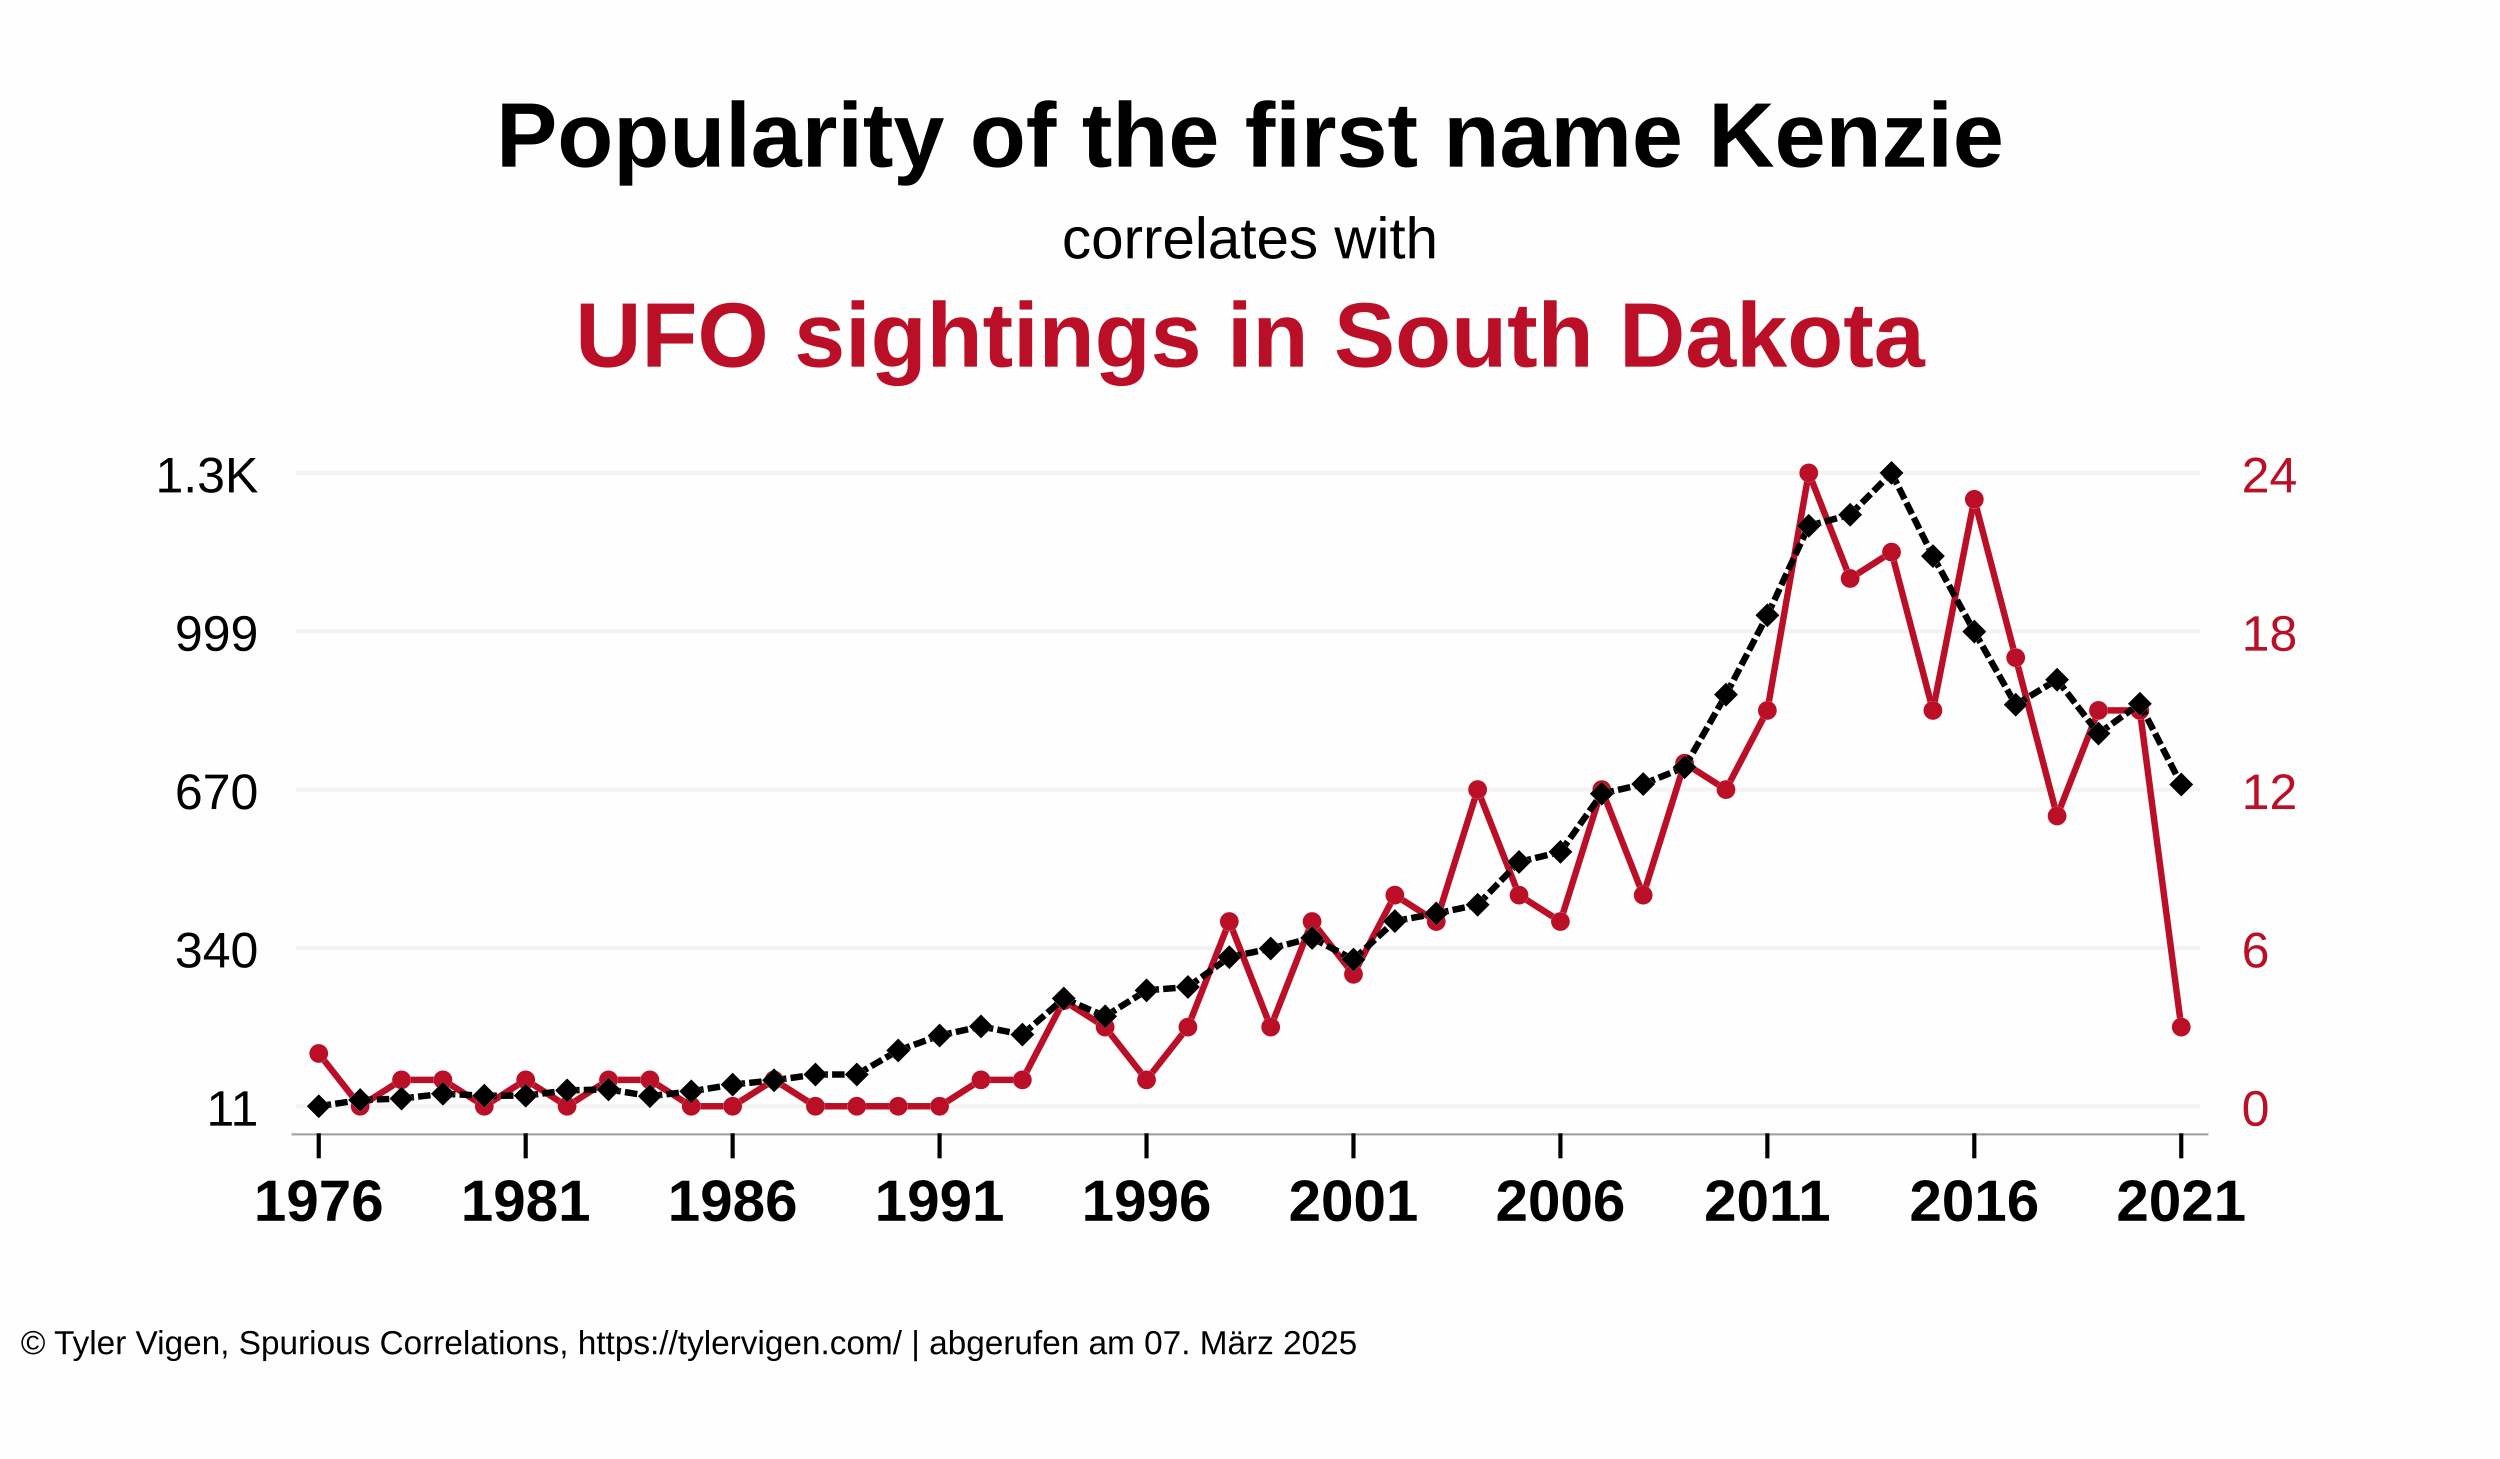
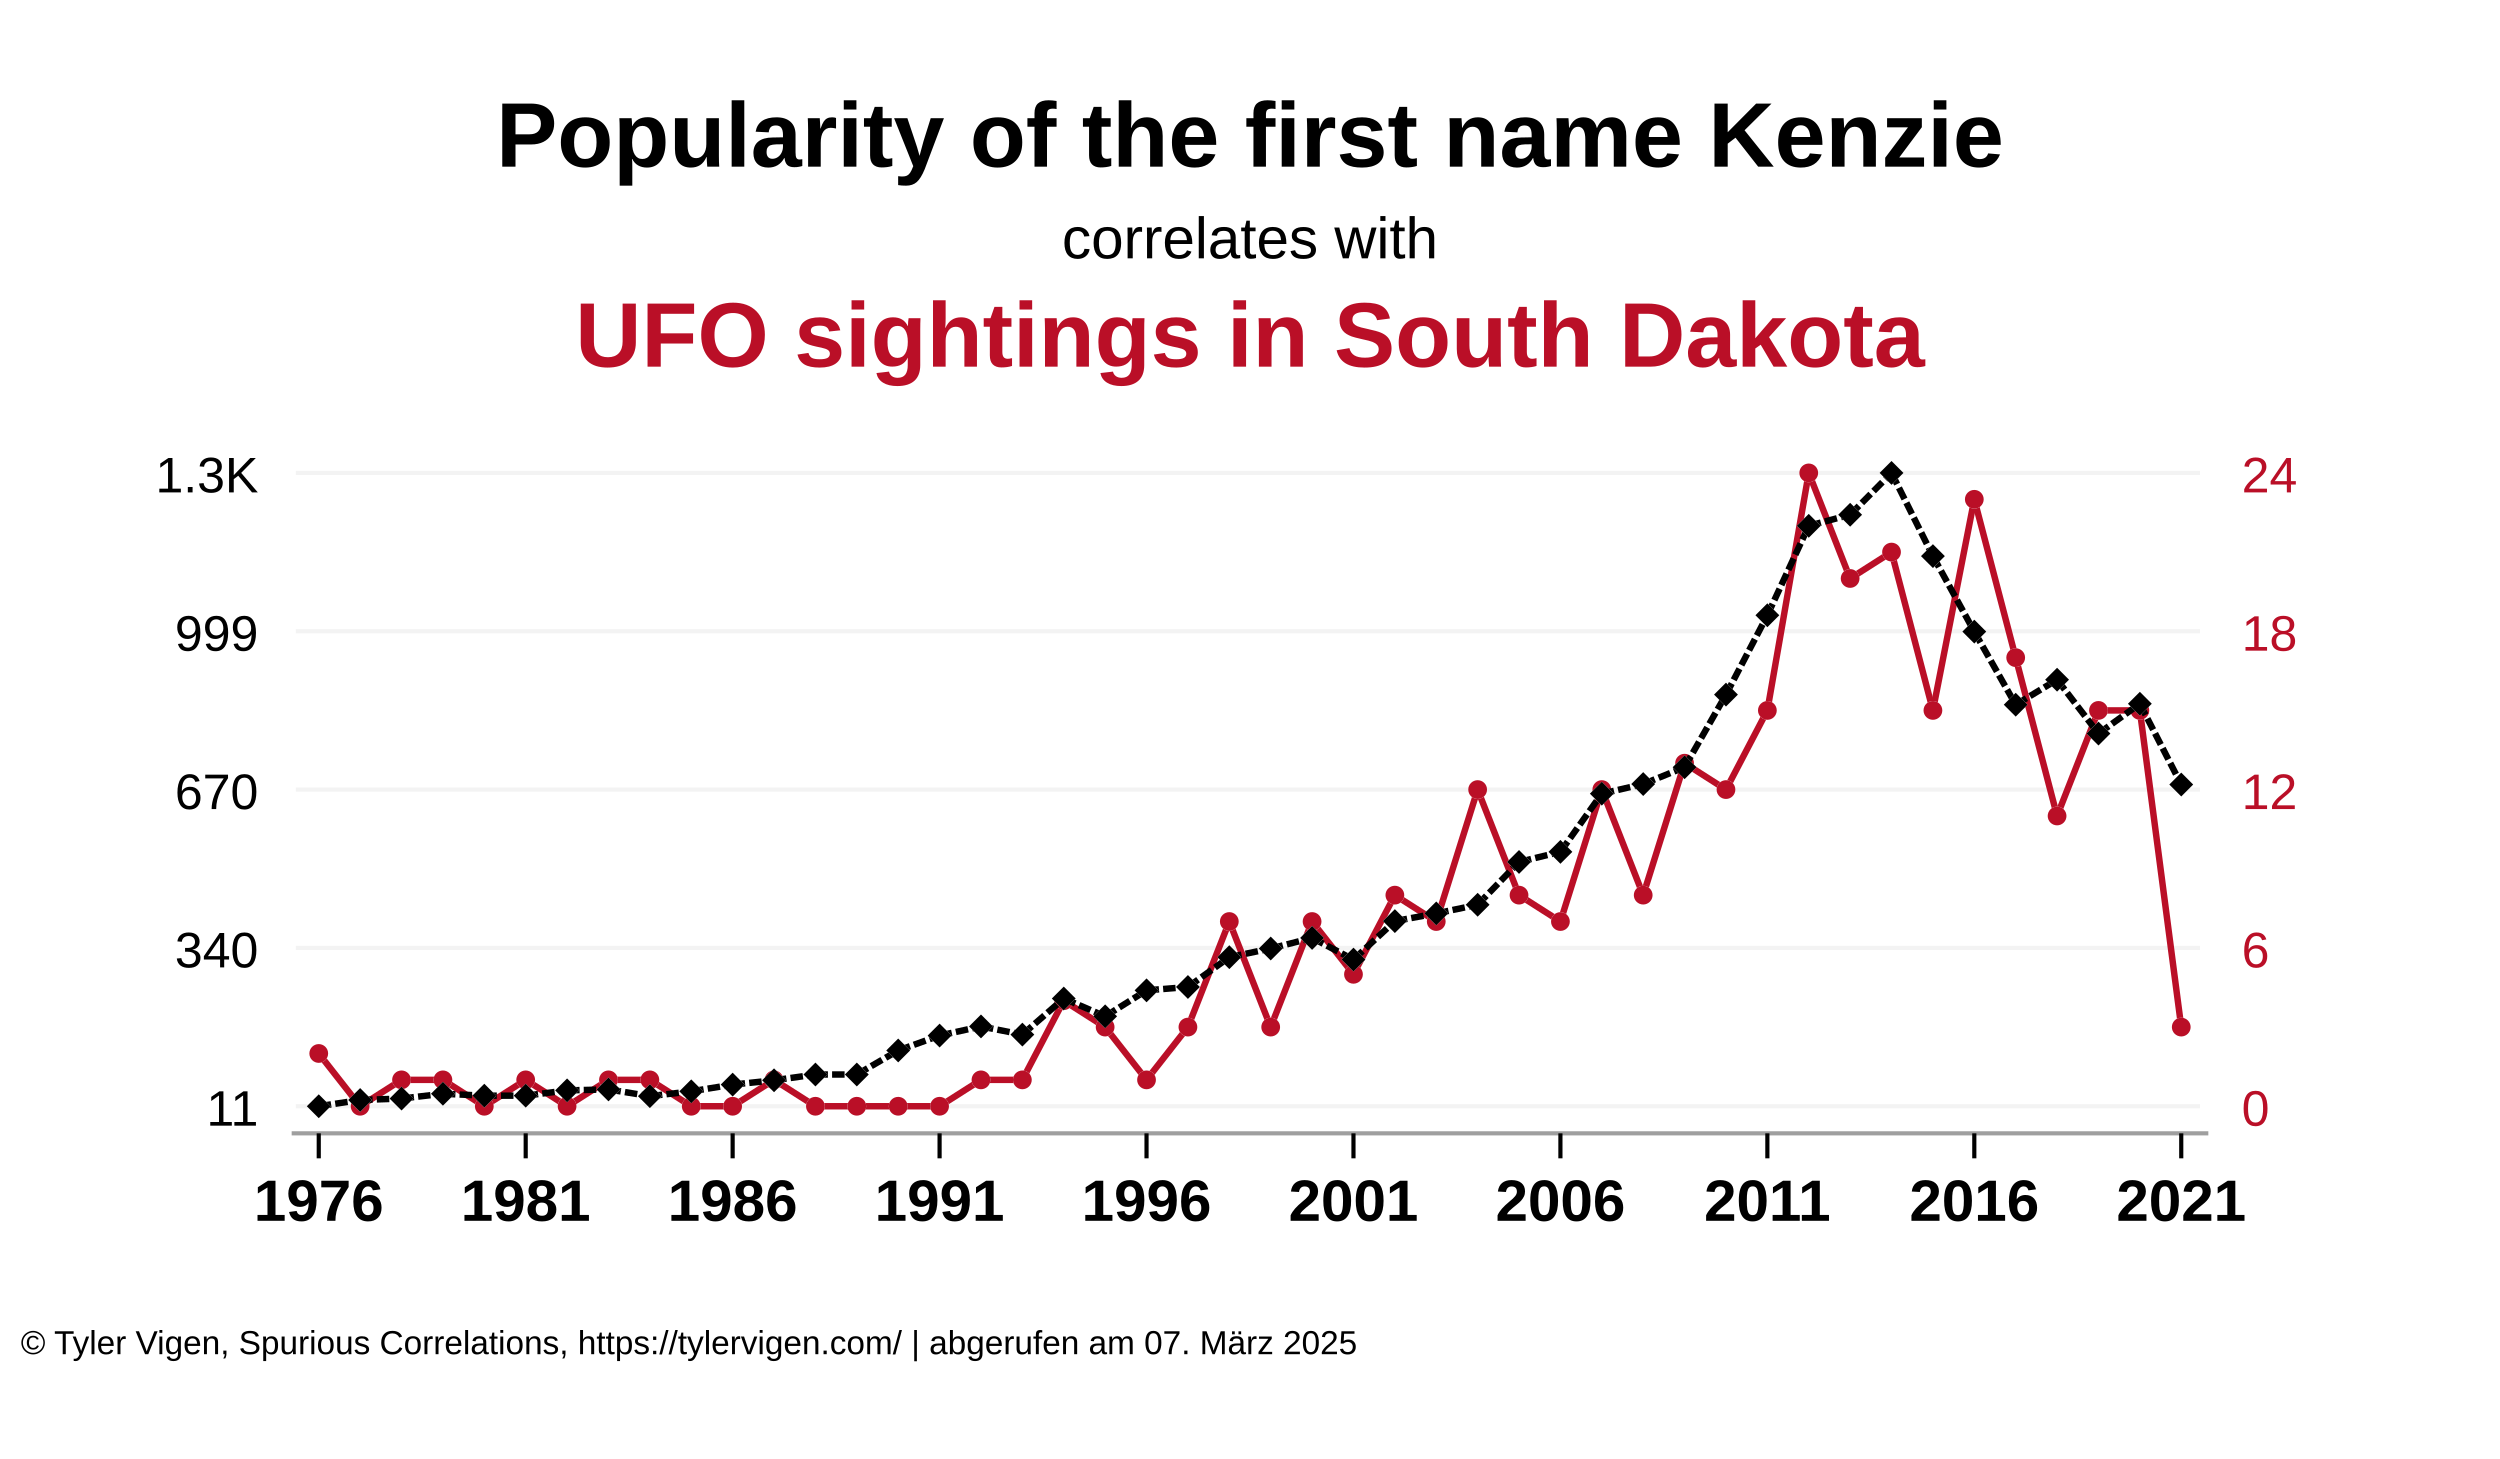
<svg xmlns="http://www.w3.org/2000/svg" height="350" width="600" viewBox="0 0 600 310">
-   <rect fill="#fefefe" x="0" y="-40" height="120%" width="100%" />
+   <rect fill="#0000" x="0" y="-40" height="120%" width="100%" />
  <path d="m70 252h460" stroke="#9f9f9f" />
-   <path d="m70 87h460v165h-460z" fill="#fefefe" />
+   <path d="m70 87h460v165h-460z" fill="#0000" />
  <text font-family="'Helvetica Neue', Arial, sans-serif" font-size="22" font-weight="bold" text-anchor="middle" x="300" y="20">Popularity of the first name Kenzie
    </text>
  <text font-family="'Helvetica Neue', Arial, sans-serif" font-size="14" text-anchor="middle" x="300" y="42">
        correlates with
    </text>
  <text fill="#ba0f27" font-family="'Helvetica Neue', Arial, sans-serif" font-size="22" font-weight="bold" text-anchor="middle" x="300" y="68">UFO sightings in South Dakota
    </text>
  <path d="m71 93.5h457" fill="#fefefe" stroke="#f3f3f3" />
  <text font-family="'Helvetica Neue', Arial, sans-serif" font-size="12" text-anchor="end" x="62" y="98.167">1.3K
    </text>
  <text fill="#ba0f27" font-family="'Helvetica Neue', Arial, sans-serif" font-size="12" x="538" y="98.167">24
    </text>
  <path d="m71 131.5h457" fill="#fefefe" stroke="#f3f3f3" />
  <text font-family="'Helvetica Neue', Arial, sans-serif" font-size="12" text-anchor="end" x="62" y="136.167">999
    </text>
  <text fill="#ba0f27" font-family="'Helvetica Neue', Arial, sans-serif" font-size="12" x="538" y="136.167">18
    </text>
  <path d="m71 169.5h457" fill="#fefefe" stroke="#f3f3f3" />
  <text font-family="'Helvetica Neue', Arial, sans-serif" font-size="12" text-anchor="end" x="62" y="174.167">670
    </text>
  <text fill="#ba0f27" font-family="'Helvetica Neue', Arial, sans-serif" font-size="12" x="538" y="174.167">12
    </text>
  <path d="m71 207.5h457" fill="#fefefe" stroke="#f3f3f3" />
  <text font-family="'Helvetica Neue', Arial, sans-serif" font-size="12" text-anchor="end" x="62" y="212.167">340
    </text>
  <text fill="#ba0f27" font-family="'Helvetica Neue', Arial, sans-serif" font-size="12" x="538" y="212.167">6
    </text>
  <path d="m71 245.5h457" fill="#fefefe" stroke="#f3f3f3" />
  <text font-family="'Helvetica Neue', Arial, sans-serif" font-size="12" text-anchor="end" x="62" y="250.167">11
    </text>
  <text fill="#ba0f27" font-family="'Helvetica Neue', Arial, sans-serif" font-size="12" x="538" y="250.167">0
    </text>
  <path d="m76.5 252v6" fill="none" stroke="#000" />
  <path d="m126.167 252v6" fill="none" stroke="#000" />
  <path d="m175.833 252v6" fill="none" stroke="#000" />
  <path d="m225.5 252v6" fill="none" stroke="#000" />
  <path d="m275.167 252v6" fill="none" stroke="#000" />
  <path d="m324.833 252v6" fill="none" stroke="#000" />
  <path d="m374.5 252v6" fill="none" stroke="#000" />
  <path d="m424.167 252v6" fill="none" stroke="#000" />
  <path d="m473.833 252v6" fill="none" stroke="#000" />
  <path d="m523.5 252v6" fill="none" stroke="#000" />
  <text font-family="'Helvetica Neue', Arial, sans-serif" font-size="14" font-weight="bold" text-anchor="middle" x="76.5" y="273">1976
    </text>
  <text font-family="'Helvetica Neue', Arial, sans-serif" font-size="14" font-weight="bold" text-anchor="middle" x="126.167" y="273">1981
    </text>
  <text font-family="'Helvetica Neue', Arial, sans-serif" font-size="14" font-weight="bold" text-anchor="middle" x="175.833" y="273">1986
    </text>
  <text font-family="'Helvetica Neue', Arial, sans-serif" font-size="14" font-weight="bold" text-anchor="middle" x="225.5" y="273">1991
    </text>
  <text font-family="'Helvetica Neue', Arial, sans-serif" font-size="14" font-weight="bold" text-anchor="middle" x="275.167" y="273">1996
    </text>
  <text font-family="'Helvetica Neue', Arial, sans-serif" font-size="14" font-weight="bold" text-anchor="middle" x="324.833" y="273">2001
    </text>
  <text font-family="'Helvetica Neue', Arial, sans-serif" font-size="14" font-weight="bold" text-anchor="middle" x="374.5" y="273">2006
    </text>
  <text font-family="'Helvetica Neue', Arial, sans-serif" font-size="14" font-weight="bold" text-anchor="middle" x="424.167" y="273">2011
    </text>
  <text font-family="'Helvetica Neue', Arial, sans-serif" font-size="14" font-weight="bold" text-anchor="middle" x="473.833" y="273">2016
    </text>
  <text font-family="'Helvetica Neue', Arial, sans-serif" font-size="14" font-weight="bold" text-anchor="middle" x="523.5" y="273">2021
    </text>
  <path d="m76.5 232.833 9.933 12.667" fill="none" stroke="#ba0f27" stroke-width="1.55" />
  <path d="m86.433 245.5 9.933-6.333" fill="none" stroke="#ba0f27" stroke-width="1.55" />
  <path d="m96.367 239.167h9.933" fill="none" stroke="#ba0f27" stroke-width="1.55" />
  <path d="m106.3 239.167 9.933 6.333" fill="none" stroke="#ba0f27" stroke-width="1.55" />
  <path d="m116.233 245.5 9.933-6.333" fill="none" stroke="#ba0f27" stroke-width="1.55" />
  <path d="m126.167 239.167 9.933 6.333" fill="none" stroke="#ba0f27" stroke-width="1.55" />
  <path d="m136.1 245.5 9.933-6.333" fill="none" stroke="#ba0f27" stroke-width="1.55" />
  <path d="m146.033 239.167h9.933" fill="none" stroke="#ba0f27" stroke-width="1.55" />
  <path d="m155.967 239.167 9.933 6.333" fill="none" stroke="#ba0f27" stroke-width="1.55" />
  <path d="m165.9 245.5h9.933" fill="none" stroke="#ba0f27" stroke-width="1.55" />
  <path d="m175.833 245.5 9.933-6.333" fill="none" stroke="#ba0f27" stroke-width="1.55" />
  <path d="m185.767 239.167 9.933 6.333" fill="none" stroke="#ba0f27" stroke-width="1.55" />
  <path d="m195.7 245.5h9.933" fill="none" stroke="#ba0f27" stroke-width="1.55" />
  <path d="m205.633 245.5h9.933" fill="none" stroke="#ba0f27" stroke-width="1.55" />
  <path d="m215.567 245.5h9.933" fill="none" stroke="#ba0f27" stroke-width="1.55" />
  <path d="m225.5 245.5 9.933-6.333" fill="none" stroke="#ba0f27" stroke-width="1.55" />
  <path d="m235.433 239.167h9.933" fill="none" stroke="#ba0f27" stroke-width="1.55" />
  <path d="m245.367 239.167 9.933-19" fill="none" stroke="#ba0f27" stroke-width="1.55" />
  <path d="m255.3 220.167 9.933 6.333" fill="none" stroke="#ba0f27" stroke-width="1.55" />
  <path d="m265.233 226.5 9.933 12.667" fill="none" stroke="#ba0f27" stroke-width="1.55" />
  <path d="m275.167 239.167 9.933-12.667" fill="none" stroke="#ba0f27" stroke-width="1.55" />
  <path d="m285.1 226.5 9.933-25.333" fill="none" stroke="#ba0f27" stroke-width="1.55" />
  <path d="m295.033 201.167 9.933 25.333" fill="none" stroke="#ba0f27" stroke-width="1.55" />
  <path d="m304.967 226.5 9.933-25.333" fill="none" stroke="#ba0f27" stroke-width="1.55" />
  <path d="m314.9 201.167 9.933 12.667" fill="none" stroke="#ba0f27" stroke-width="1.55" />
  <path d="m324.833 213.833 9.933-19" fill="none" stroke="#ba0f27" stroke-width="1.55" />
  <path d="m334.767 194.833 9.933 6.333" fill="none" stroke="#ba0f27" stroke-width="1.55" />
  <path d="m344.7 201.167 9.933-31.667" fill="none" stroke="#ba0f27" stroke-width="1.55" />
  <path d="m354.633 169.5 9.933 25.333" fill="none" stroke="#ba0f27" stroke-width="1.55" />
  <path d="m364.567 194.833 9.933 6.333" fill="none" stroke="#ba0f27" stroke-width="1.55" />
  <path d="m374.5 201.167 9.933-31.667" fill="none" stroke="#ba0f27" stroke-width="1.55" />
  <path d="m384.433 169.5 9.933 25.333" fill="none" stroke="#ba0f27" stroke-width="1.55" />
  <path d="m394.367 194.833 9.933-31.667" fill="none" stroke="#ba0f27" stroke-width="1.55" />
  <path d="m404.3 163.167 9.933 6.333" fill="none" stroke="#ba0f27" stroke-width="1.55" />
  <path d="m414.233 169.5 9.933-19" fill="none" stroke="#ba0f27" stroke-width="1.55" />
  <path d="m424.167 150.5 9.933-57" fill="none" stroke="#ba0f27" stroke-width="1.55" />
  <path d="m434.1 93.5 9.933 25.333" fill="none" stroke="#ba0f27" stroke-width="1.55" />
  <path d="m444.033 118.833 9.933-6.333" fill="none" stroke="#ba0f27" stroke-width="1.55" />
  <path d="m453.967 112.5 9.933 38" fill="none" stroke="#ba0f27" stroke-width="1.55" />
  <path d="m463.9 150.5 9.933-50.667" fill="none" stroke="#ba0f27" stroke-width="1.55" />
  <path d="m473.833 99.833 9.933 38" fill="none" stroke="#ba0f27" stroke-width="1.55" />
  <path d="m483.767 137.833 9.933 38" fill="none" stroke="#ba0f27" stroke-width="1.55" />
  <path d="m493.7 175.833 9.933-25.333" fill="none" stroke="#ba0f27" stroke-width="1.55" />
  <path d="m503.633 150.5h9.933" fill="none" stroke="#ba0f27" stroke-width="1.55" />
  <path d="m513.567 150.5 9.933 76" fill="none" stroke="#ba0f27" stroke-width="1.55" />
  <g stroke-width="1.5">
    <circle cx="76.5" cy="232.833" fill="#f7f7f7" r="1.5" stroke="#f7f7f7" />
    <circle cx="76.5" cy="232.833" fill="#ba0f27" r="1.5" stroke="#ba0f27" />
    <circle cx="86.433" cy="245.5" fill="#f7f7f7" r="1.5" stroke="#f7f7f7" />
    <circle cx="86.433" cy="245.5" fill="#ba0f27" r="1.5" stroke="#ba0f27" />
    <circle cx="96.367" cy="239.167" fill="#f7f7f7" r="1.5" stroke="#f7f7f7" />
    <circle cx="96.367" cy="239.167" fill="#ba0f27" r="1.5" stroke="#ba0f27" />
    <circle cx="106.3" cy="239.167" fill="#f7f7f7" r="1.5" stroke="#f7f7f7" />
    <circle cx="106.3" cy="239.167" fill="#ba0f27" r="1.5" stroke="#ba0f27" />
    <circle cx="116.233" cy="245.5" fill="#f7f7f7" r="1.5" stroke="#f7f7f7" />
    <circle cx="116.233" cy="245.5" fill="#ba0f27" r="1.5" stroke="#ba0f27" />
    <circle cx="126.167" cy="239.167" fill="#f7f7f7" r="1.5" stroke="#f7f7f7" />
    <circle cx="126.167" cy="239.167" fill="#ba0f27" r="1.5" stroke="#ba0f27" />
    <circle cx="136.1" cy="245.5" fill="#f7f7f7" r="1.5" stroke="#f7f7f7" />
    <circle cx="136.1" cy="245.5" fill="#ba0f27" r="1.5" stroke="#ba0f27" />
    <circle cx="146.033" cy="239.167" fill="#f7f7f7" r="1.5" stroke="#f7f7f7" />
    <circle cx="146.033" cy="239.167" fill="#ba0f27" r="1.5" stroke="#ba0f27" />
    <circle cx="155.967" cy="239.167" fill="#f7f7f7" r="1.5" stroke="#f7f7f7" />
    <circle cx="155.967" cy="239.167" fill="#ba0f27" r="1.5" stroke="#ba0f27" />
    <circle cx="165.9" cy="245.5" fill="#f7f7f7" r="1.5" stroke="#f7f7f7" />
    <circle cx="165.9" cy="245.5" fill="#ba0f27" r="1.5" stroke="#ba0f27" />
    <circle cx="175.833" cy="245.5" fill="#f7f7f7" r="1.5" stroke="#f7f7f7" />
    <circle cx="175.833" cy="245.5" fill="#ba0f27" r="1.5" stroke="#ba0f27" />
    <circle cx="185.767" cy="239.167" fill="#f7f7f7" r="1.5" stroke="#f7f7f7" />
    <circle cx="185.767" cy="239.167" fill="#ba0f27" r="1.5" stroke="#ba0f27" />
    <circle cx="195.7" cy="245.5" fill="#f7f7f7" r="1.5" stroke="#f7f7f7" />
    <circle cx="195.7" cy="245.5" fill="#ba0f27" r="1.5" stroke="#ba0f27" />
    <circle cx="205.633" cy="245.5" fill="#f7f7f7" r="1.5" stroke="#f7f7f7" />
    <circle cx="205.633" cy="245.5" fill="#ba0f27" r="1.5" stroke="#ba0f27" />
    <circle cx="215.567" cy="245.5" fill="#f7f7f7" r="1.5" stroke="#f7f7f7" />
    <circle cx="215.567" cy="245.5" fill="#ba0f27" r="1.5" stroke="#ba0f27" />
    <circle cx="225.5" cy="245.5" fill="#f7f7f7" r="1.5" stroke="#f7f7f7" />
    <circle cx="225.5" cy="245.5" fill="#ba0f27" r="1.5" stroke="#ba0f27" />
    <circle cx="235.433" cy="239.167" fill="#f7f7f7" r="1.5" stroke="#f7f7f7" />
    <circle cx="235.433" cy="239.167" fill="#ba0f27" r="1.5" stroke="#ba0f27" />
    <circle cx="245.367" cy="239.167" fill="#f7f7f7" r="1.5" stroke="#f7f7f7" />
    <circle cx="245.367" cy="239.167" fill="#ba0f27" r="1.5" stroke="#ba0f27" />
    <circle cx="255.3" cy="220.167" fill="#f7f7f7" r="1.5" stroke="#f7f7f7" />
    <circle cx="255.3" cy="220.167" fill="#ba0f27" r="1.5" stroke="#ba0f27" />
    <circle cx="265.233" cy="226.5" fill="#f7f7f7" r="1.5" stroke="#f7f7f7" />
    <circle cx="265.233" cy="226.5" fill="#ba0f27" r="1.5" stroke="#ba0f27" />
    <circle cx="275.167" cy="239.167" fill="#f7f7f7" r="1.5" stroke="#f7f7f7" />
    <circle cx="275.167" cy="239.167" fill="#ba0f27" r="1.5" stroke="#ba0f27" />
    <circle cx="285.1" cy="226.5" fill="#f7f7f7" r="1.5" stroke="#f7f7f7" />
    <circle cx="285.1" cy="226.5" fill="#ba0f27" r="1.5" stroke="#ba0f27" />
    <circle cx="295.033" cy="201.167" fill="#f7f7f7" r="1.5" stroke="#f7f7f7" />
    <circle cx="295.033" cy="201.167" fill="#ba0f27" r="1.5" stroke="#ba0f27" />
    <circle cx="304.967" cy="226.5" fill="#f7f7f7" r="1.5" stroke="#f7f7f7" />
    <circle cx="304.967" cy="226.5" fill="#ba0f27" r="1.5" stroke="#ba0f27" />
    <circle cx="314.9" cy="201.167" fill="#f7f7f7" r="1.5" stroke="#f7f7f7" />
    <circle cx="314.9" cy="201.167" fill="#ba0f27" r="1.5" stroke="#ba0f27" />
    <circle cx="324.833" cy="213.833" fill="#f7f7f7" r="1.5" stroke="#f7f7f7" />
    <circle cx="324.833" cy="213.833" fill="#ba0f27" r="1.5" stroke="#ba0f27" />
    <circle cx="334.767" cy="194.833" fill="#f7f7f7" r="1.5" stroke="#f7f7f7" />
    <circle cx="334.767" cy="194.833" fill="#ba0f27" r="1.5" stroke="#ba0f27" />
    <circle cx="344.7" cy="201.167" fill="#f7f7f7" r="1.5" stroke="#f7f7f7" />
    <circle cx="344.7" cy="201.167" fill="#ba0f27" r="1.5" stroke="#ba0f27" />
    <circle cx="354.633" cy="169.5" fill="#f7f7f7" r="1.5" stroke="#f7f7f7" />
    <circle cx="354.633" cy="169.5" fill="#ba0f27" r="1.5" stroke="#ba0f27" />
    <circle cx="364.567" cy="194.833" fill="#f7f7f7" r="1.5" stroke="#f7f7f7" />
    <circle cx="364.567" cy="194.833" fill="#ba0f27" r="1.5" stroke="#ba0f27" />
    <circle cx="374.5" cy="201.167" fill="#f7f7f7" r="1.5" stroke="#f7f7f7" />
    <circle cx="374.5" cy="201.167" fill="#ba0f27" r="1.5" stroke="#ba0f27" />
    <circle cx="384.433" cy="169.5" fill="#f7f7f7" r="1.5" stroke="#f7f7f7" />
    <circle cx="384.433" cy="169.5" fill="#ba0f27" r="1.5" stroke="#ba0f27" />
    <circle cx="394.367" cy="194.833" fill="#f7f7f7" r="1.5" stroke="#f7f7f7" />
    <circle cx="394.367" cy="194.833" fill="#ba0f27" r="1.5" stroke="#ba0f27" />
    <circle cx="404.3" cy="163.167" fill="#f7f7f7" r="1.5" stroke="#f7f7f7" />
    <circle cx="404.3" cy="163.167" fill="#ba0f27" r="1.5" stroke="#ba0f27" />
    <circle cx="414.233" cy="169.5" fill="#f7f7f7" r="1.5" stroke="#f7f7f7" />
    <circle cx="414.233" cy="169.5" fill="#ba0f27" r="1.5" stroke="#ba0f27" />
    <circle cx="424.167" cy="150.5" fill="#f7f7f7" r="1.5" stroke="#f7f7f7" />
    <circle cx="424.167" cy="150.5" fill="#ba0f27" r="1.5" stroke="#ba0f27" />
    <circle cx="434.1" cy="93.5" fill="#f7f7f7" r="1.5" stroke="#f7f7f7" />
    <circle cx="434.1" cy="93.5" fill="#ba0f27" r="1.5" stroke="#ba0f27" />
    <circle cx="444.033" cy="118.833" fill="#f7f7f7" r="1.5" stroke="#f7f7f7" />
    <circle cx="444.033" cy="118.833" fill="#ba0f27" r="1.5" stroke="#ba0f27" />
    <circle cx="453.967" cy="112.5" fill="#f7f7f7" r="1.5" stroke="#f7f7f7" />
    <circle cx="453.967" cy="112.5" fill="#ba0f27" r="1.5" stroke="#ba0f27" />
    <circle cx="463.9" cy="150.5" fill="#f7f7f7" r="1.5" stroke="#f7f7f7" />
    <circle cx="463.9" cy="150.5" fill="#ba0f27" r="1.5" stroke="#ba0f27" />
    <circle cx="473.833" cy="99.833" fill="#f7f7f7" r="1.5" stroke="#f7f7f7" />
    <circle cx="473.833" cy="99.833" fill="#ba0f27" r="1.5" stroke="#ba0f27" />
    <circle cx="483.767" cy="137.833" fill="#f7f7f7" r="1.5" stroke="#f7f7f7" />
    <circle cx="483.767" cy="137.833" fill="#ba0f27" r="1.5" stroke="#ba0f27" />
    <circle cx="493.7" cy="175.833" fill="#f7f7f7" r="1.5" stroke="#f7f7f7" />
    <circle cx="493.7" cy="175.833" fill="#ba0f27" r="1.5" stroke="#ba0f27" />
    <circle cx="503.633" cy="150.5" fill="#f7f7f7" r="1.5" stroke="#f7f7f7" />
    <circle cx="503.633" cy="150.5" fill="#ba0f27" r="1.5" stroke="#ba0f27" />
    <circle cx="513.567" cy="150.5" fill="#f7f7f7" r="1.5" stroke="#f7f7f7" />
    <circle cx="513.567" cy="150.5" fill="#ba0f27" r="1.5" stroke="#ba0f27" />
    <circle cx="523.5" cy="226.5" fill="#f7f7f7" r="1.5" stroke="#f7f7f7" />
    <circle cx="523.5" cy="226.5" fill="#ba0f27" r="1.5" stroke="#ba0f27" />
  </g>
  <path d="m76.5 245.5 9.933-1.5" fill="none" stroke="#000" stroke-dasharray="3 1" stroke-width="1.55" />
  <path d="m86.433 244 9.933-.346" fill="none" stroke="#000" stroke-dasharray="3 1" stroke-width="1.55" />
  <path d="m96.367 243.653 9.933-1.154" fill="none" stroke="#000" stroke-dasharray="3 1" stroke-width="1.55" />
  <path d="m106.3 242.499 9.933.462" fill="none" stroke="#000" stroke-dasharray="3 1" stroke-width="1.55" />
  <path d="m116.233 242.961h9.933" fill="none" stroke="#000" stroke-dasharray="3 1" stroke-width="1.55" />
  <path d="m126.167 242.961 9.933-1.27" fill="none" stroke="#000" stroke-dasharray="3 1" stroke-width="1.55" />
  <path d="m136.1 241.691 9.933-.231" fill="none" stroke="#000" stroke-dasharray="3 1" stroke-width="1.55" />
  <path d="m146.033 241.461 9.933 1.616" fill="none" stroke="#000" stroke-dasharray="3 1" stroke-width="1.55" />
  <path d="m155.967 243.076 9.933-1.154" fill="none" stroke="#000" stroke-dasharray="3 1" stroke-width="1.55" />
  <path d="m165.9 241.922 9.933-1.616" fill="none" stroke="#000" stroke-dasharray="3 1" stroke-width="1.55" />
  <path d="m175.833 240.306 9.933-1.039" fill="none" stroke="#000" stroke-dasharray="3 1" stroke-width="1.55" />
  <path d="m185.767 239.268 9.933-1.385" fill="none" stroke="#000" stroke-dasharray="3 1" stroke-width="1.55" />
  <path d="m195.7 237.883h9.933" fill="none" stroke="#000" stroke-dasharray="3 1" stroke-width="1.55" />
  <path d="m205.633 237.883 9.933-5.771" fill="none" stroke="#000" stroke-dasharray="3 1" stroke-width="1.55" />
  <path d="m215.567 232.112 9.933-3.578" fill="none" stroke="#000" stroke-dasharray="3 1" stroke-width="1.55" />
  <path d="m225.5 228.534 9.933-2.193" fill="none" stroke="#000" stroke-dasharray="3 1" stroke-width="1.55" />
  <path d="m235.433 226.341 9.933 1.962" fill="none" stroke="#000" stroke-dasharray="3 1" stroke-width="1.55" />
  <path d="m245.367 228.303 9.933-8.656" fill="none" stroke="#000" stroke-dasharray="3 1" stroke-width="1.55" />
  <path d="m255.3 219.647 9.933 4.27" fill="none" stroke="#000" stroke-dasharray="3 1" stroke-width="1.55" />
  <path d="m265.233 223.918 9.933-6.232" fill="none" stroke="#000" stroke-dasharray="3 1" stroke-width="1.55" />
  <path d="m275.167 217.685 9.933-.808" fill="none" stroke="#000" stroke-dasharray="3 1" stroke-width="1.55" />
  <path d="m285.1 216.877 9.933-7.156" fill="none" stroke="#000" stroke-dasharray="3 1" stroke-width="1.55" />
  <path d="m295.033 209.722 9.933-2.077" fill="none" stroke="#000" stroke-dasharray="3 1" stroke-width="1.55" />
  <path d="m304.967 207.644 9.933-2.539" fill="none" stroke="#000" stroke-dasharray="3 1" stroke-width="1.55" />
  <path d="m314.9 205.105 9.933 5.194" fill="none" stroke="#000" stroke-dasharray="3 1" stroke-width="1.55" />
  <path d="m324.833 210.299 9.933-9.233" fill="none" stroke="#000" stroke-dasharray="3 1" stroke-width="1.55" />
  <path d="m334.767 201.066 9.933-1.847" fill="none" stroke="#000" stroke-dasharray="3 1" stroke-width="1.55" />
  <path d="m344.7 199.219 9.933-2.077" fill="none" stroke="#000" stroke-dasharray="3 1" stroke-width="1.55" />
  <path d="m354.633 197.142 9.933-10.272" fill="none" stroke="#000" stroke-dasharray="3 1" stroke-width="1.55" />
  <path d="m364.567 186.87 9.933-2.424" fill="none" stroke="#000" stroke-dasharray="3 1" stroke-width="1.55" />
  <path d="m374.5 184.446 9.933-13.965" fill="none" stroke="#000" stroke-dasharray="3 1" stroke-width="1.55" />
  <path d="m384.433 170.481 9.933-2.308" fill="none" stroke="#000" stroke-dasharray="3 1" stroke-width="1.55" />
  <path d="m394.367 168.173 9.933-4.039" fill="none" stroke="#000" stroke-dasharray="3 1" stroke-width="1.55" />
  <path d="m404.3 164.133 9.933-17.427" fill="none" stroke="#000" stroke-dasharray="3 1" stroke-width="1.55" />
  <path d="m414.233 146.706 9.933-19.043" fill="none" stroke="#000" stroke-dasharray="3 1" stroke-width="1.55" />
  <path d="m424.167 127.662 9.933-21.467" fill="none" stroke="#000" stroke-dasharray="3 1" stroke-width="1.55" />
  <path d="m434.1 106.196 9.933-2.655" fill="none" stroke="#000" stroke-dasharray="3 1" stroke-width="1.55" />
  <path d="m444.033 103.541 9.933-10.041" fill="none" stroke="#000" stroke-dasharray="3 1" stroke-width="1.55" />
  <path d="m453.967 93.5 9.933 19.967" fill="none" stroke="#000" stroke-dasharray="3 1" stroke-width="1.55" />
  <path d="m463.9 113.467 9.933 18.12" fill="none" stroke="#000" stroke-dasharray="3 1" stroke-width="1.55" />
  <path d="m473.833 131.587 9.933 17.543" fill="none" stroke="#000" stroke-dasharray="3 1" stroke-width="1.55" />
  <path d="m483.767 149.129 9.933-6.002" fill="none" stroke="#000" stroke-dasharray="3 1" stroke-width="1.55" />
  <path d="m493.7 143.128 9.933 12.926" fill="none" stroke="#000" stroke-dasharray="3 1" stroke-width="1.55" />
  <path d="m503.633 156.054 9.933-7.156" fill="none" stroke="#000" stroke-dasharray="3 1" stroke-width="1.55" />
  <path d="m513.567 148.899 9.933 19.39" fill="none" stroke="#000" stroke-dasharray="3 1" stroke-width="1.55" />
  <path d="m74.7 245.5 1.8-1.8 1.8 1.8-1.8 1.8z" fill="#f7f7f7" stroke="#f7f7f7" stroke-width="1.5" />
  <path d="m74.7 245.5 1.8-1.8 1.8 1.8-1.8 1.8z" stroke="#000" stroke-width="1.5" />
  <path d="m84.633 244 1.8-1.8 1.8 1.8-1.8 1.8z" fill="#f7f7f7" stroke="#f7f7f7" stroke-width="1.5" />
  <path d="m84.633 244 1.8-1.8 1.8 1.8-1.8 1.8z" stroke="#000" stroke-width="1.5" />
  <path d="m94.567 243.653 1.8-1.8 1.8 1.8-1.8 1.8z" fill="#f7f7f7" stroke="#f7f7f7" stroke-width="1.5" />
  <path d="m94.567 243.653 1.8-1.8 1.8 1.8-1.8 1.8z" stroke="#000" stroke-width="1.5" />
  <path d="m104.5 242.499 1.8-1.8 1.8 1.8-1.8 1.8z" fill="#f7f7f7" stroke="#f7f7f7" stroke-width="1.5" />
  <path d="m104.5 242.499 1.8-1.8 1.8 1.8-1.8 1.8z" stroke="#000" stroke-width="1.5" />
  <path d="m114.433 242.961 1.8-1.8 1.8 1.8-1.8 1.8z" fill="#f7f7f7" stroke="#f7f7f7" stroke-width="1.5" />
  <path d="m114.433 242.961 1.8-1.8 1.8 1.8-1.8 1.8z" stroke="#000" stroke-width="1.5" />
  <path d="m124.367 242.961 1.8-1.8 1.8 1.8-1.8 1.8z" fill="#f7f7f7" stroke="#f7f7f7" stroke-width="1.5" />
  <path d="m124.367 242.961 1.8-1.8 1.8 1.8-1.8 1.8z" stroke="#000" stroke-width="1.5" />
  <path d="m134.3 241.691 1.8-1.8 1.8 1.8-1.8 1.8z" fill="#f7f7f7" stroke="#f7f7f7" stroke-width="1.5" />
  <path d="m134.3 241.691 1.8-1.8 1.8 1.8-1.8 1.8z" stroke="#000" stroke-width="1.5" />
  <path d="m144.233 241.461 1.8-1.8 1.8 1.8-1.8 1.8z" fill="#f7f7f7" stroke="#f7f7f7" stroke-width="1.5" />
  <path d="m144.233 241.461 1.8-1.8 1.8 1.8-1.8 1.8z" stroke="#000" stroke-width="1.5" />
  <path d="m154.167 243.076 1.8-1.8 1.8 1.8-1.8 1.8z" fill="#f7f7f7" stroke="#f7f7f7" stroke-width="1.5" />
  <path d="m154.167 243.076 1.8-1.8 1.8 1.8-1.8 1.8z" stroke="#000" stroke-width="1.5" />
  <path d="m164.1 241.922 1.8-1.8 1.8 1.8-1.8 1.8z" fill="#f7f7f7" stroke="#f7f7f7" stroke-width="1.5" />
  <path d="m164.1 241.922 1.8-1.8 1.8 1.8-1.8 1.8z" stroke="#000" stroke-width="1.5" />
  <path d="m174.033 240.306 1.8-1.8 1.8 1.8-1.8 1.8z" fill="#f7f7f7" stroke="#f7f7f7" stroke-width="1.5" />
  <path d="m174.033 240.306 1.8-1.8 1.8 1.8-1.8 1.8z" stroke="#000" stroke-width="1.5" />
  <path d="m183.967 239.268 1.8-1.8 1.8 1.8-1.8 1.8z" fill="#f7f7f7" stroke="#f7f7f7" stroke-width="1.5" />
  <path d="m183.967 239.268 1.8-1.8 1.8 1.8-1.8 1.8z" stroke="#000" stroke-width="1.5" />
  <path d="m193.9 237.883 1.8-1.8 1.8 1.8-1.8 1.8z" fill="#f7f7f7" stroke="#f7f7f7" stroke-width="1.5" />
  <path d="m193.9 237.883 1.8-1.8 1.8 1.8-1.8 1.8z" stroke="#000" stroke-width="1.5" />
  <path d="m203.833 237.883 1.8-1.8 1.8 1.8-1.8 1.8z" fill="#f7f7f7" stroke="#f7f7f7" stroke-width="1.5" />
  <path d="m203.833 237.883 1.8-1.8 1.8 1.8-1.8 1.8z" stroke="#000" stroke-width="1.5" />
  <path d="m213.767 232.112 1.8-1.8 1.8 1.8-1.8 1.8z" fill="#f7f7f7" stroke="#f7f7f7" stroke-width="1.5" />
  <path d="m213.767 232.112 1.8-1.8 1.8 1.8-1.8 1.8z" stroke="#000" stroke-width="1.5" />
  <path d="m223.7 228.534 1.8-1.8 1.8 1.8-1.8 1.8z" fill="#f7f7f7" stroke="#f7f7f7" stroke-width="1.5" />
  <path d="m223.7 228.534 1.8-1.8 1.8 1.8-1.8 1.8z" stroke="#000" stroke-width="1.5" />
  <path d="m233.633 226.341 1.8-1.8 1.8 1.8-1.8 1.8z" fill="#f7f7f7" stroke="#f7f7f7" stroke-width="1.5" />
  <path d="m233.633 226.341 1.8-1.8 1.8 1.8-1.8 1.8z" stroke="#000" stroke-width="1.5" />
  <path d="m243.567 228.303 1.8-1.8 1.8 1.8-1.8 1.8z" fill="#f7f7f7" stroke="#f7f7f7" stroke-width="1.5" />
  <path d="m243.567 228.303 1.8-1.8 1.8 1.8-1.8 1.8z" stroke="#000" stroke-width="1.5" />
  <path d="m253.5 219.647 1.8-1.8 1.8 1.8-1.8 1.8z" fill="#f7f7f7" stroke="#f7f7f7" stroke-width="1.5" />
  <path d="m253.5 219.647 1.8-1.8 1.8 1.8-1.8 1.8z" stroke="#000" stroke-width="1.5" />
  <path d="m263.433 223.918 1.8-1.8 1.8 1.8-1.8 1.8z" fill="#f7f7f7" stroke="#f7f7f7" stroke-width="1.5" />
  <path d="m263.433 223.918 1.8-1.8 1.8 1.8-1.8 1.8z" stroke="#000" stroke-width="1.5" />
  <path d="m273.367 217.685 1.8-1.8 1.8 1.8-1.8 1.8z" fill="#f7f7f7" stroke="#f7f7f7" stroke-width="1.5" />
  <path d="m273.367 217.685 1.8-1.8 1.8 1.8-1.8 1.8z" stroke="#000" stroke-width="1.5" />
  <path d="m283.3 216.877 1.8-1.8 1.8 1.8-1.8 1.8z" fill="#f7f7f7" stroke="#f7f7f7" stroke-width="1.5" />
  <path d="m283.3 216.877 1.8-1.8 1.8 1.8-1.8 1.8z" stroke="#000" stroke-width="1.5" />
  <path d="m293.233 209.722 1.8-1.8 1.8 1.8-1.8 1.8z" fill="#f7f7f7" stroke="#f7f7f7" stroke-width="1.5" />
  <path d="m293.233 209.722 1.8-1.8 1.8 1.8-1.8 1.8z" stroke="#000" stroke-width="1.5" />
  <path d="m303.167 207.644 1.8-1.8 1.8 1.8-1.8 1.8z" fill="#f7f7f7" stroke="#f7f7f7" stroke-width="1.5" />
  <path d="m303.167 207.644 1.8-1.8 1.8 1.8-1.8 1.8z" stroke="#000" stroke-width="1.5" />
  <path d="m313.1 205.105 1.8-1.8 1.8 1.8-1.8 1.8z" fill="#f7f7f7" stroke="#f7f7f7" stroke-width="1.5" />
  <path d="m313.1 205.105 1.8-1.8 1.8 1.8-1.8 1.8z" stroke="#000" stroke-width="1.5" />
  <path d="m323.033 210.299 1.8-1.8 1.8 1.8-1.8 1.8z" fill="#f7f7f7" stroke="#f7f7f7" stroke-width="1.5" />
  <path d="m323.033 210.299 1.8-1.8 1.8 1.8-1.8 1.8z" stroke="#000" stroke-width="1.5" />
  <path d="m332.967 201.066 1.8-1.8 1.8 1.8-1.8 1.8z" fill="#f7f7f7" stroke="#f7f7f7" stroke-width="1.5" />
  <path d="m332.967 201.066 1.8-1.8 1.8 1.8-1.8 1.8z" stroke="#000" stroke-width="1.5" />
  <path d="m342.9 199.219 1.8-1.8 1.8 1.8-1.8 1.8z" fill="#f7f7f7" stroke="#f7f7f7" stroke-width="1.5" />
  <path d="m342.9 199.219 1.8-1.8 1.8 1.8-1.8 1.8z" stroke="#000" stroke-width="1.5" />
  <path d="m352.833 197.142 1.8-1.8 1.8 1.8-1.8 1.8z" fill="#f7f7f7" stroke="#f7f7f7" stroke-width="1.5" />
  <path d="m352.833 197.142 1.8-1.8 1.8 1.8-1.8 1.8z" stroke="#000" stroke-width="1.5" />
  <path d="m362.767 186.87 1.8-1.8 1.8 1.8-1.8 1.8z" fill="#f7f7f7" stroke="#f7f7f7" stroke-width="1.5" />
  <path d="m362.767 186.87 1.8-1.8 1.8 1.8-1.8 1.8z" stroke="#000" stroke-width="1.5" />
  <path d="m372.7 184.446 1.8-1.8 1.8 1.8-1.8 1.8z" fill="#f7f7f7" stroke="#f7f7f7" stroke-width="1.5" />
  <path d="m372.7 184.446 1.8-1.8 1.8 1.8-1.8 1.8z" stroke="#000" stroke-width="1.5" />
  <path d="m382.633 170.481 1.8-1.8 1.8 1.8-1.8 1.8z" fill="#f7f7f7" stroke="#f7f7f7" stroke-width="1.5" />
  <path d="m382.633 170.481 1.8-1.8 1.8 1.8-1.8 1.8z" stroke="#000" stroke-width="1.5" />
  <path d="m392.567 168.173 1.8-1.8 1.8 1.8-1.8 1.8z" fill="#f7f7f7" stroke="#f7f7f7" stroke-width="1.5" />
  <path d="m392.567 168.173 1.8-1.8 1.8 1.8-1.8 1.8z" stroke="#000" stroke-width="1.5" />
  <path d="m402.5 164.133 1.8-1.8 1.8 1.8-1.8 1.8z" fill="#f7f7f7" stroke="#f7f7f7" stroke-width="1.5" />
  <path d="m402.5 164.133 1.8-1.8 1.8 1.8-1.8 1.8z" stroke="#000" stroke-width="1.5" />
  <path d="m412.433 146.706 1.8-1.8 1.8 1.8-1.8 1.8z" fill="#f7f7f7" stroke="#f7f7f7" stroke-width="1.5" />
  <path d="m412.433 146.706 1.8-1.8 1.8 1.8-1.8 1.8z" stroke="#000" stroke-width="1.5" />
  <path d="m422.367 127.662 1.8-1.8 1.8 1.8-1.8 1.8z" fill="#f7f7f7" stroke="#f7f7f7" stroke-width="1.5" />
  <path d="m422.367 127.662 1.8-1.8 1.8 1.8-1.8 1.8z" stroke="#000" stroke-width="1.5" />
  <path d="m432.3 106.196 1.8-1.8 1.8 1.8-1.8 1.8z" fill="#f7f7f7" stroke="#f7f7f7" stroke-width="1.5" />
  <path d="m432.3 106.196 1.8-1.8 1.8 1.8-1.8 1.8z" stroke="#000" stroke-width="1.5" />
  <path d="m442.233 103.541 1.8-1.8 1.8 1.8-1.8 1.8z" fill="#f7f7f7" stroke="#f7f7f7" stroke-width="1.5" />
  <path d="m442.233 103.541 1.8-1.8 1.8 1.8-1.8 1.8z" stroke="#000" stroke-width="1.5" />
  <path d="m452.167 93.5 1.8-1.8 1.8 1.8-1.8 1.8z" fill="#f7f7f7" stroke="#f7f7f7" stroke-width="1.5" />
  <path d="m452.167 93.5 1.8-1.8 1.8 1.8-1.8 1.8z" stroke="#000" stroke-width="1.5" />
  <path d="m462.1 113.467 1.8-1.8 1.8 1.8-1.8 1.8z" fill="#f7f7f7" stroke="#f7f7f7" stroke-width="1.5" />
  <path d="m462.1 113.467 1.8-1.8 1.8 1.8-1.8 1.8z" stroke="#000" stroke-width="1.5" />
  <path d="m472.033 131.587 1.8-1.8 1.8 1.8-1.8 1.8z" fill="#f7f7f7" stroke="#f7f7f7" stroke-width="1.5" />
  <path d="m472.033 131.587 1.8-1.8 1.8 1.8-1.8 1.8z" stroke="#000" stroke-width="1.5" />
  <path d="m481.967 149.129 1.8-1.8 1.8 1.8-1.8 1.8z" fill="#f7f7f7" stroke="#f7f7f7" stroke-width="1.5" />
  <path d="m481.967 149.129 1.8-1.8 1.8 1.8-1.8 1.8z" stroke="#000" stroke-width="1.5" />
  <path d="m491.9 143.128 1.8-1.8 1.8 1.8-1.8 1.8z" fill="#f7f7f7" stroke="#f7f7f7" stroke-width="1.5" />
  <path d="m491.9 143.128 1.8-1.8 1.8 1.8-1.8 1.8z" stroke="#000" stroke-width="1.5" />
  <path d="m501.833 156.054 1.8-1.8 1.8 1.8-1.8 1.8z" fill="#f7f7f7" stroke="#f7f7f7" stroke-width="1.5" />
  <path d="m501.833 156.054 1.8-1.8 1.8 1.8-1.8 1.8z" stroke="#000" stroke-width="1.5" />
  <path d="m511.767 148.899 1.8-1.8 1.8 1.8-1.8 1.8z" fill="#f7f7f7" stroke="#f7f7f7" stroke-width="1.5" />
  <path d="m511.767 148.899 1.8-1.8 1.8 1.8-1.8 1.8z" stroke="#000" stroke-width="1.5" />
  <path d="m521.7 168.288 1.8-1.8 1.8 1.8-1.8 1.8z" fill="#f7f7f7" stroke="#f7f7f7" stroke-width="1.5" />
  <path d="m521.7 168.288 1.8-1.8 1.8 1.8-1.8 1.8z" stroke="#000" stroke-width="1.5" />
  <text x="5" y="305" font-family="Arial" font-size="8" fill="black">
        © Tyler Vigen, Spurious Correlations, https://tylervigen.com/ | abgerufen am 07. März 2025
    </text>
</svg>
